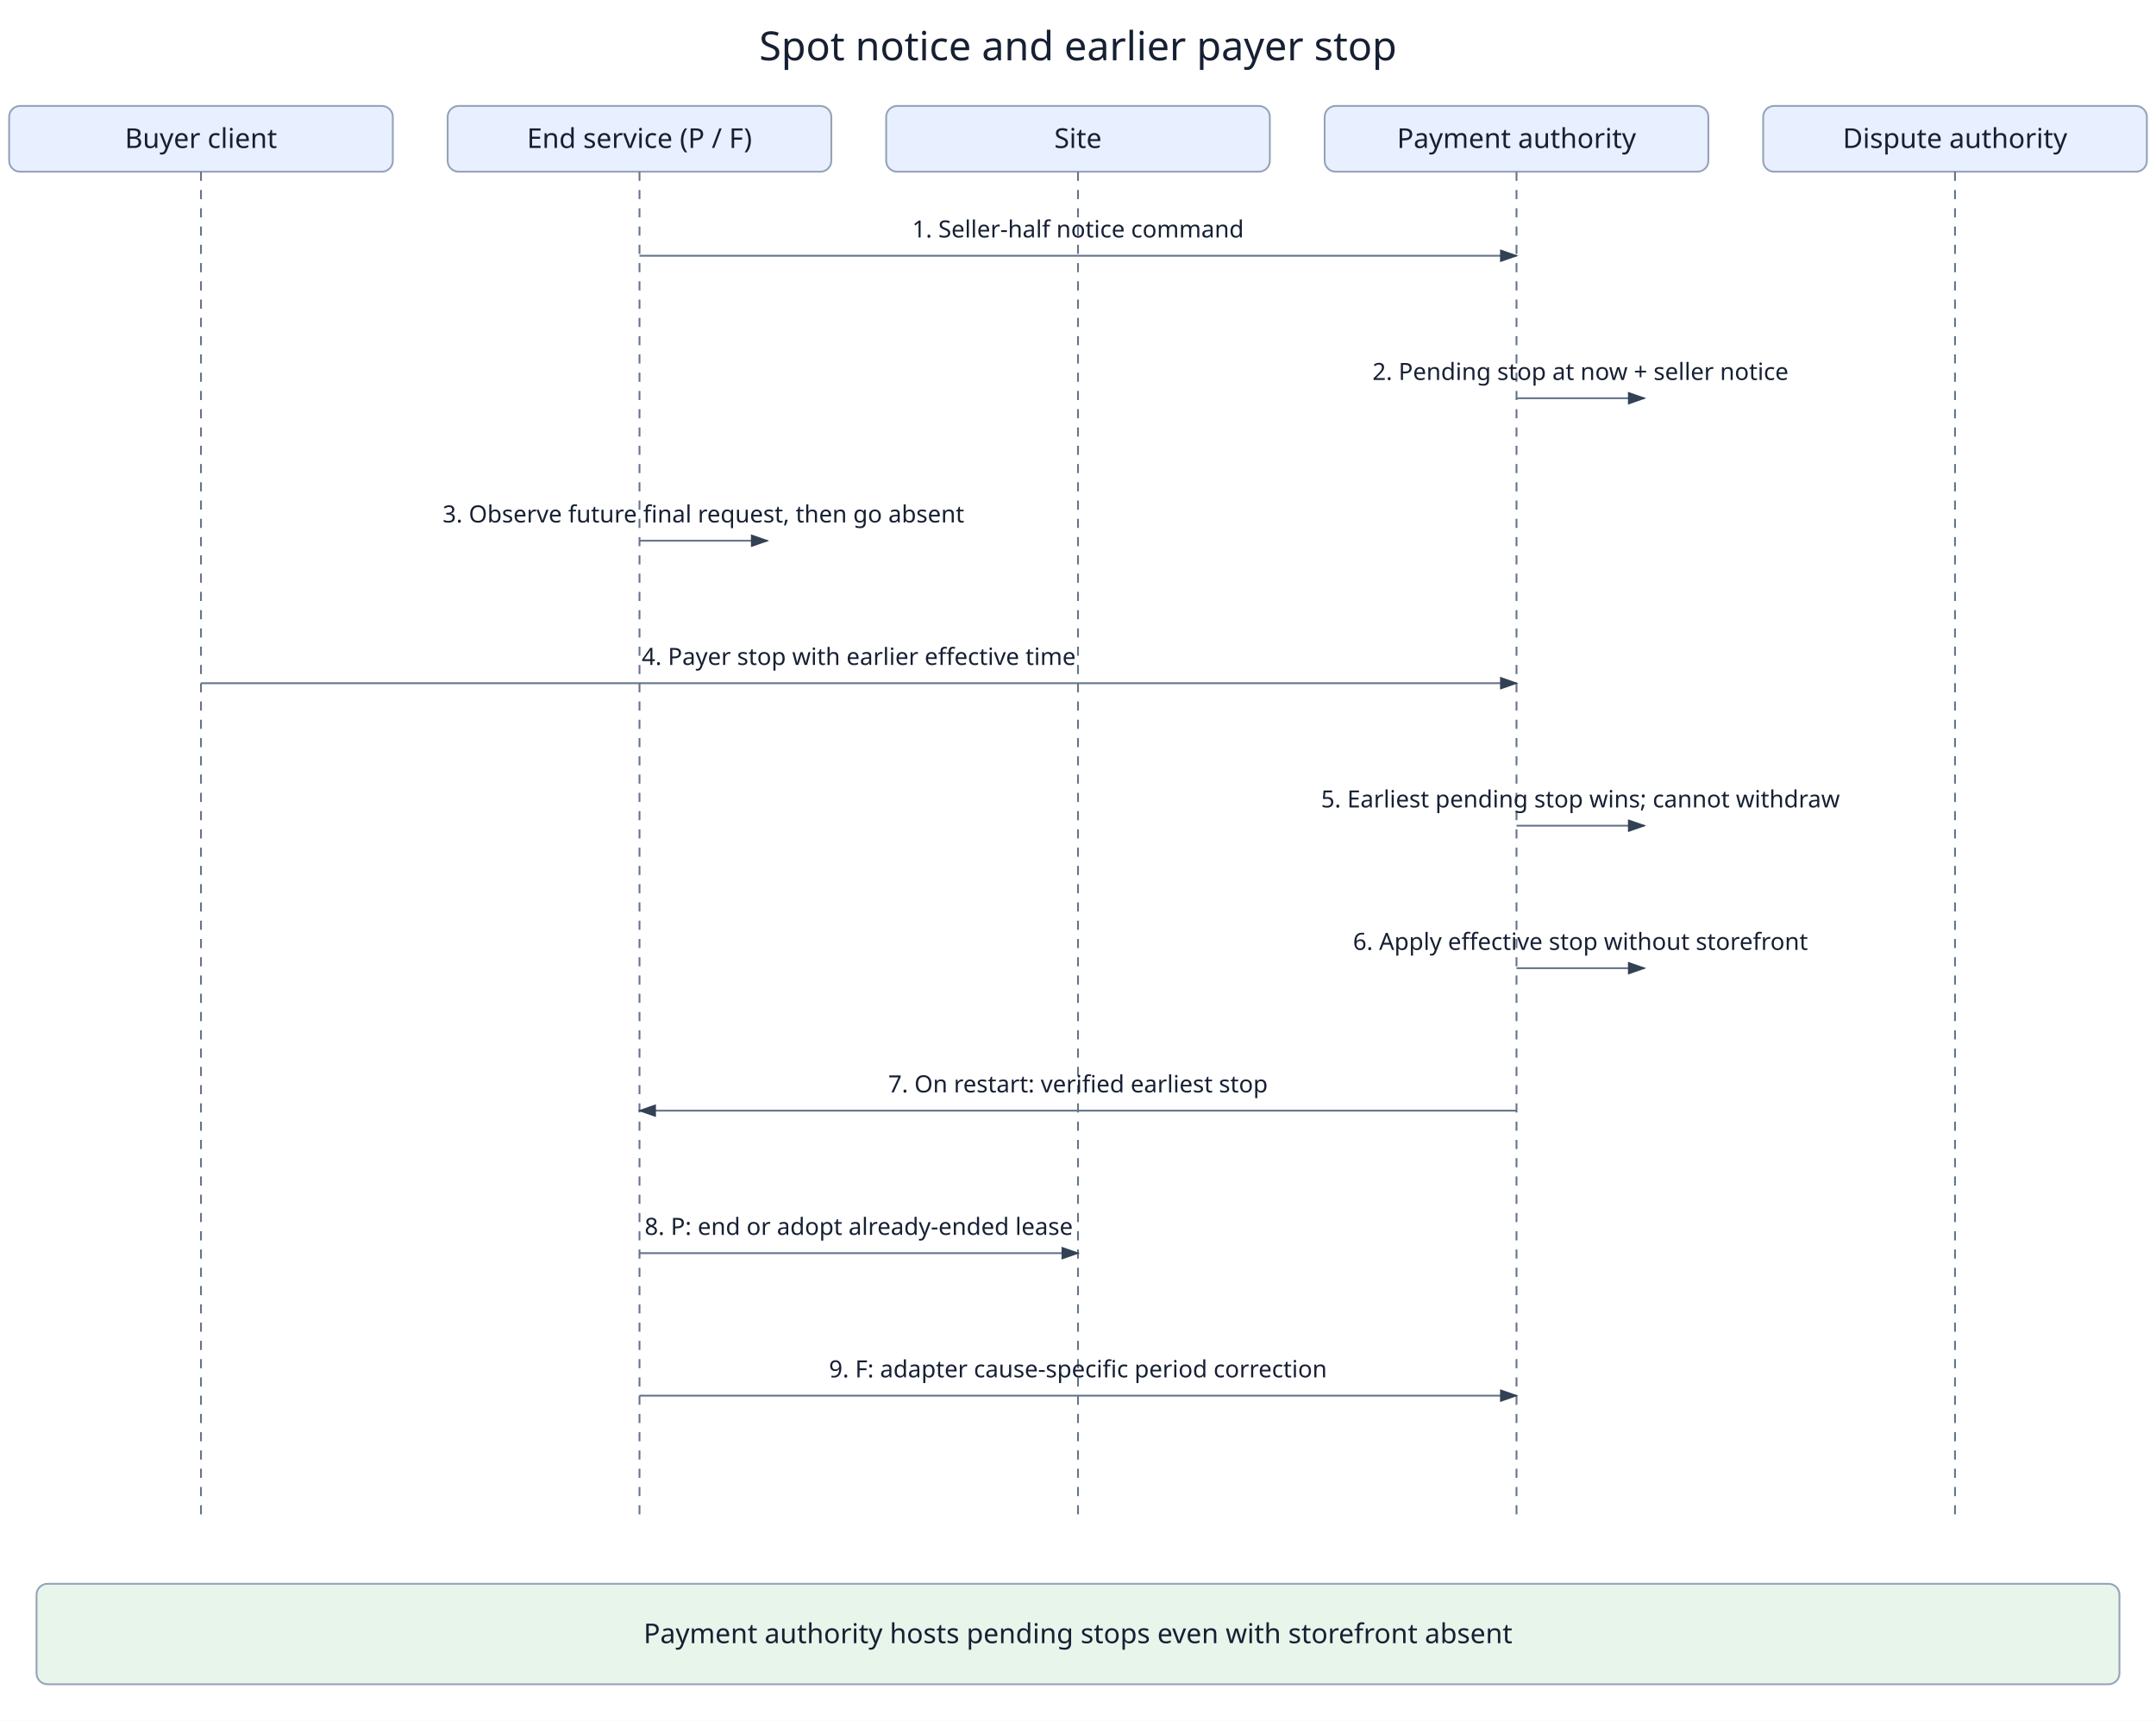
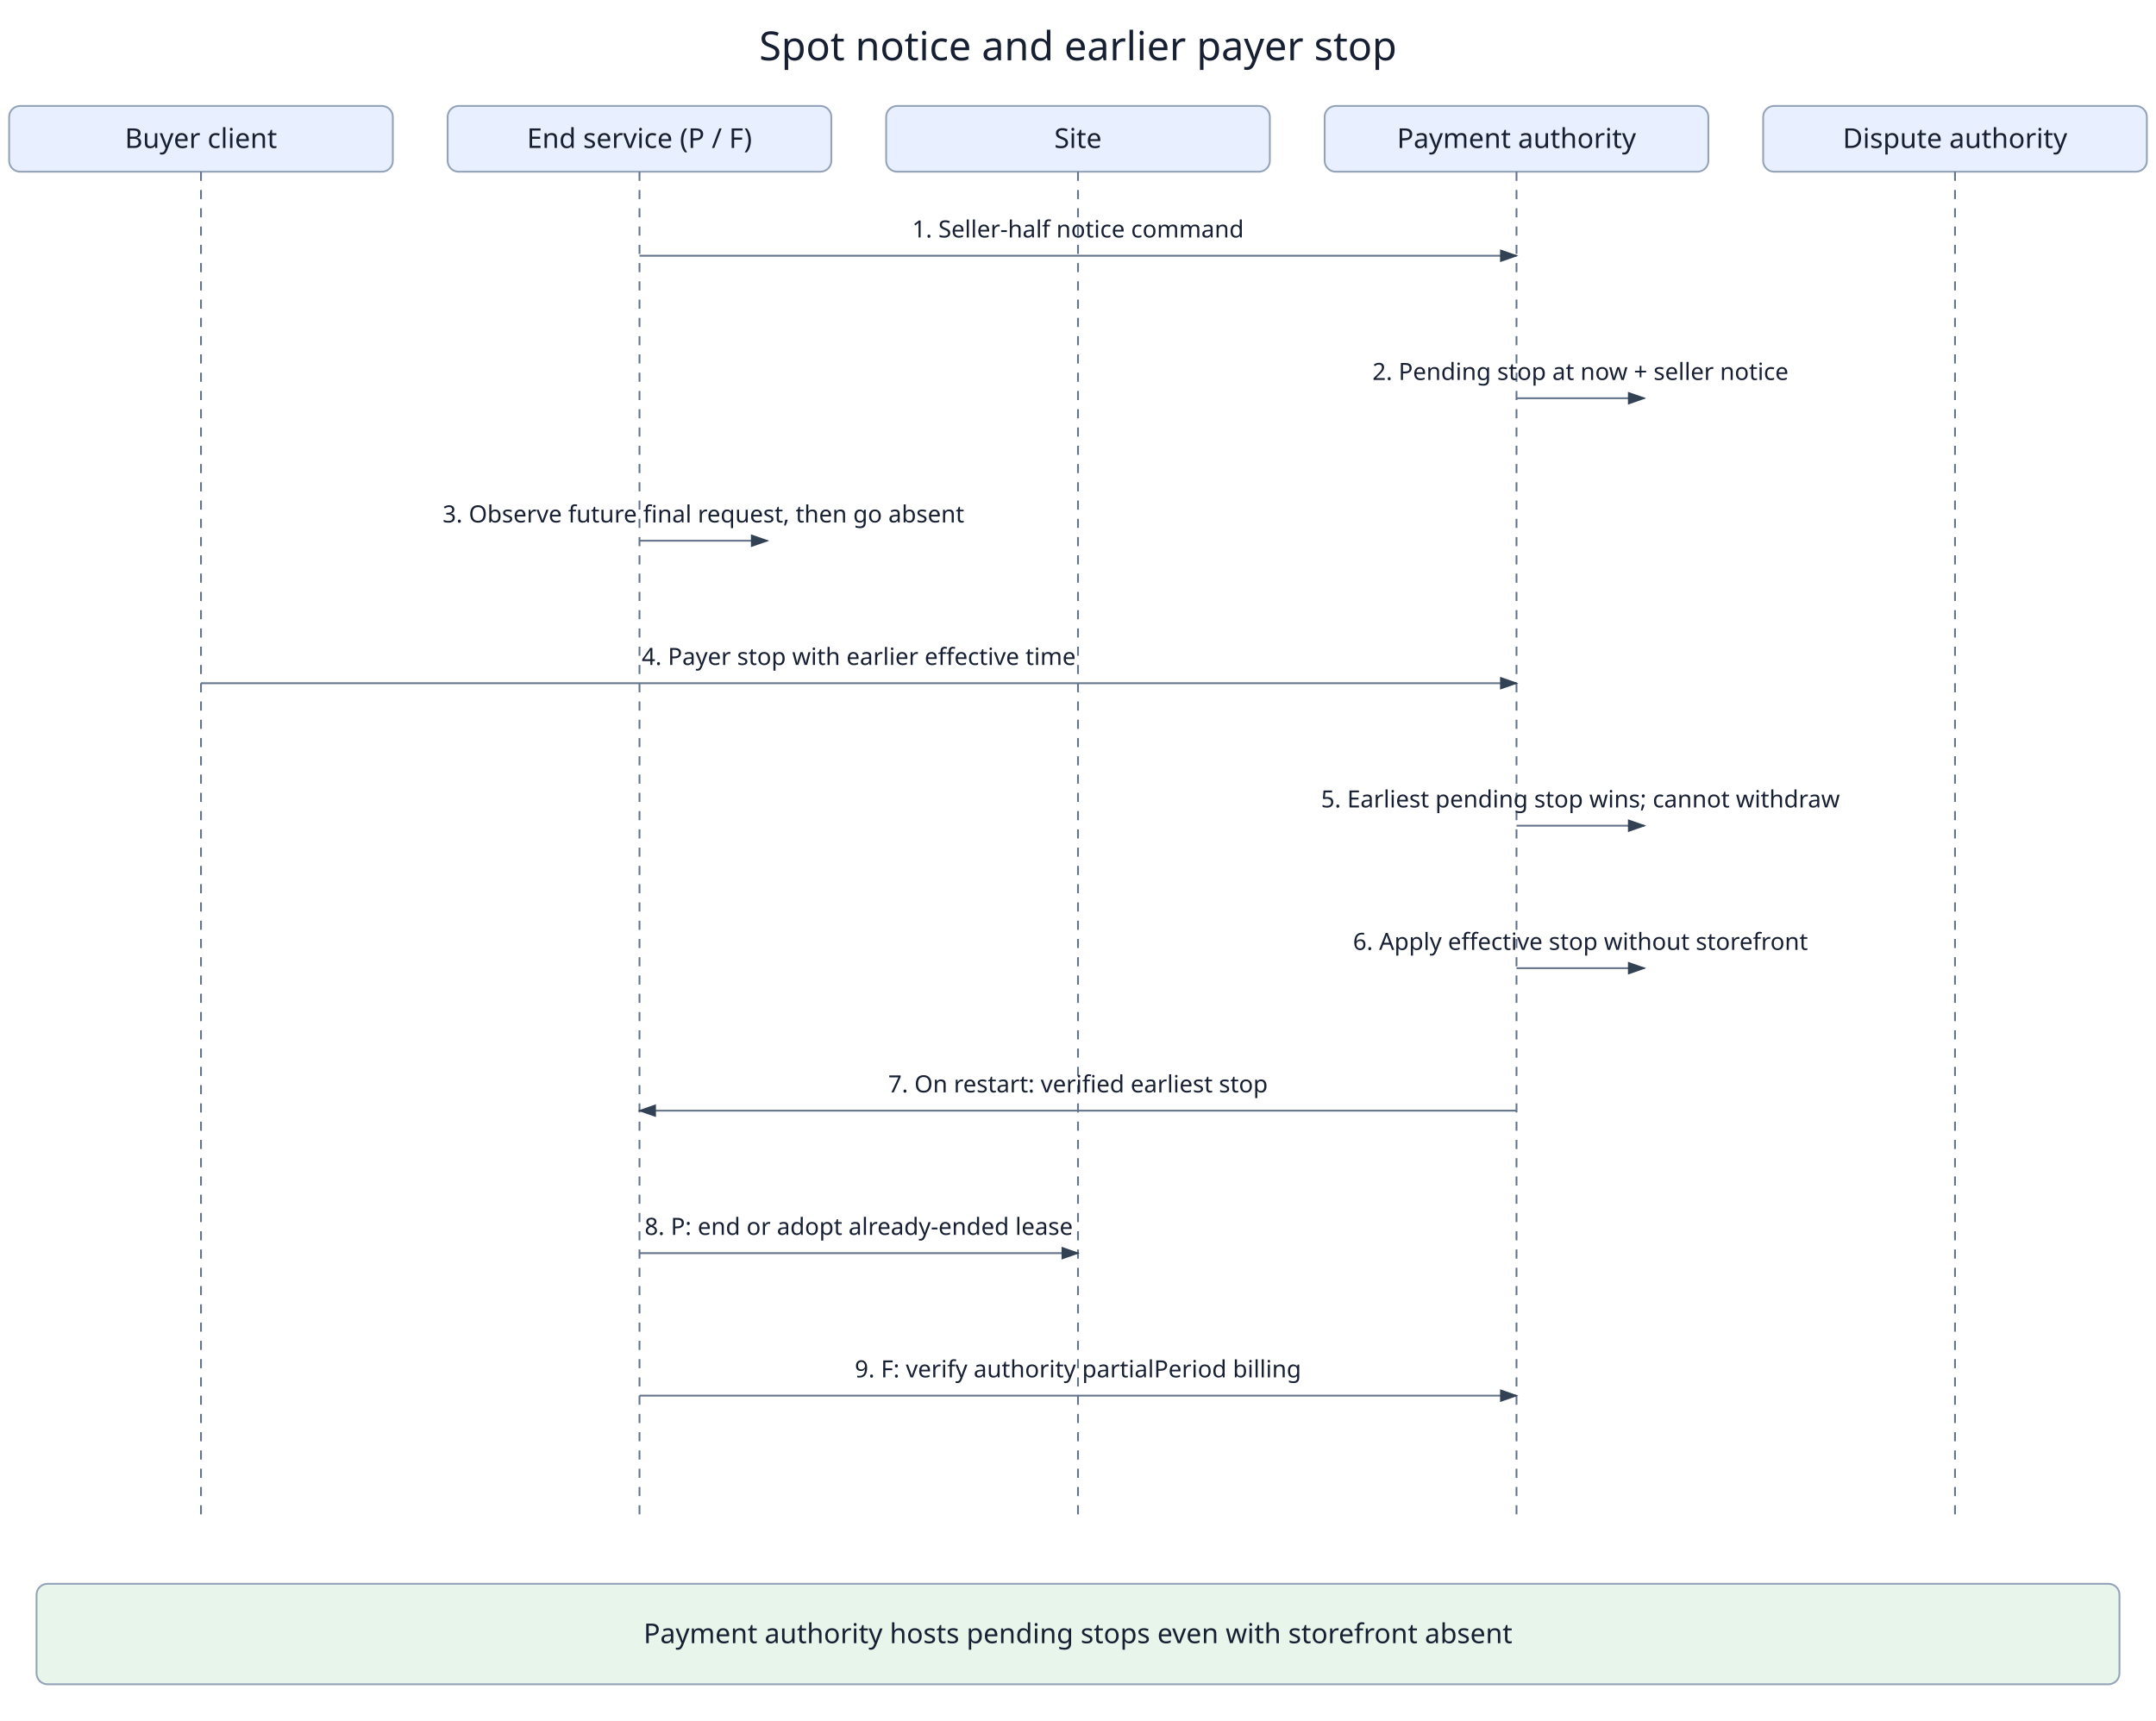
- <svg xmlns="http://www.w3.org/2000/svg" width="1180" height="942" viewBox="0 0 1180 942" content="&lt;mxfile host=&quot;app.diagrams.net&quot;&gt;&lt;diagram name=&quot;Spot notice and earlier payer stop&quot; id=&quot;07-spot-preemption-with-notice&quot;&gt;&lt;mxGraphModel pageWidth=&quot;1180&quot; pageHeight=&quot;942&quot;&gt;&lt;root&gt;&lt;mxCell id=&quot;0&quot; /&gt;&lt;mxCell id=&quot;1&quot; parent=&quot;0&quot; /&gt;&lt;mxCell id=&quot;title&quot; value=&quot;Spot notice and earlier payer stop&quot; style=&quot;text;fontSize=22;align=center;&quot; vertex=&quot;1&quot; parent=&quot;1&quot;&gt;&lt;mxGeometry x=&quot;20&quot; y=&quot;10&quot; width=&quot;1140&quot; height=&quot;36&quot; as=&quot;geometry&quot; /&gt;&lt;/mxCell&gt;&lt;mxCell id=&quot;head0&quot; value=&quot;Buyer client&quot; style=&quot;rounded=1;fillColor=#e8efff;fontSize=15;&quot; vertex=&quot;1&quot; parent=&quot;1&quot;&gt;&lt;mxGeometry x=&quot;5&quot; y=&quot;58&quot; width=&quot;210&quot; height=&quot;36&quot; as=&quot;geometry&quot; /&gt;&lt;/mxCell&gt;&lt;mxCell id=&quot;line0&quot; style=&quot;dashed=1;endArrow=none;strokeColor=#94a3b8;&quot; edge=&quot;1&quot; parent=&quot;1&quot;&gt;&lt;mxGeometry relative=&quot;1&quot; as=&quot;geometry&quot;&gt;&lt;mxPoint x=&quot;110&quot; y=&quot;94&quot; as=&quot;sourcePoint&quot; /&gt;&lt;mxPoint x=&quot;110&quot; y=&quot;832&quot; as=&quot;targetPoint&quot; /&gt;&lt;/mxGeometry&gt;&lt;/mxCell&gt;&lt;mxCell id=&quot;head1&quot; value=&quot;End service (P / F)&quot; style=&quot;rounded=1;fillColor=#e8efff;fontSize=15;&quot; vertex=&quot;1&quot; parent=&quot;1&quot;&gt;&lt;mxGeometry x=&quot;245&quot; y=&quot;58&quot; width=&quot;210&quot; height=&quot;36&quot; as=&quot;geometry&quot; /&gt;&lt;/mxCell&gt;&lt;mxCell id=&quot;line1&quot; style=&quot;dashed=1;endArrow=none;strokeColor=#94a3b8;&quot; edge=&quot;1&quot; parent=&quot;1&quot;&gt;&lt;mxGeometry relative=&quot;1&quot; as=&quot;geometry&quot;&gt;&lt;mxPoint x=&quot;350&quot; y=&quot;94&quot; as=&quot;sourcePoint&quot; /&gt;&lt;mxPoint x=&quot;350&quot; y=&quot;832&quot; as=&quot;targetPoint&quot; /&gt;&lt;/mxGeometry&gt;&lt;/mxCell&gt;&lt;mxCell id=&quot;head2&quot; value=&quot;Site&quot; style=&quot;rounded=1;fillColor=#e8efff;fontSize=15;&quot; vertex=&quot;1&quot; parent=&quot;1&quot;&gt;&lt;mxGeometry x=&quot;485&quot; y=&quot;58&quot; width=&quot;210&quot; height=&quot;36&quot; as=&quot;geometry&quot; /&gt;&lt;/mxCell&gt;&lt;mxCell id=&quot;line2&quot; style=&quot;dashed=1;endArrow=none;strokeColor=#94a3b8;&quot; edge=&quot;1&quot; parent=&quot;1&quot;&gt;&lt;mxGeometry relative=&quot;1&quot; as=&quot;geometry&quot;&gt;&lt;mxPoint x=&quot;590&quot; y=&quot;94&quot; as=&quot;sourcePoint&quot; /&gt;&lt;mxPoint x=&quot;590&quot; y=&quot;832&quot; as=&quot;targetPoint&quot; /&gt;&lt;/mxGeometry&gt;&lt;/mxCell&gt;&lt;mxCell id=&quot;head3&quot; value=&quot;Payment authority&quot; style=&quot;rounded=1;fillColor=#e8efff;fontSize=15;&quot; vertex=&quot;1&quot; parent=&quot;1&quot;&gt;&lt;mxGeometry x=&quot;725&quot; y=&quot;58&quot; width=&quot;210&quot; height=&quot;36&quot; as=&quot;geometry&quot; /&gt;&lt;/mxCell&gt;&lt;mxCell id=&quot;line3&quot; style=&quot;dashed=1;endArrow=none;strokeColor=#94a3b8;&quot; edge=&quot;1&quot; parent=&quot;1&quot;&gt;&lt;mxGeometry relative=&quot;1&quot; as=&quot;geometry&quot;&gt;&lt;mxPoint x=&quot;830&quot; y=&quot;94&quot; as=&quot;sourcePoint&quot; /&gt;&lt;mxPoint x=&quot;830&quot; y=&quot;832&quot; as=&quot;targetPoint&quot; /&gt;&lt;/mxGeometry&gt;&lt;/mxCell&gt;&lt;mxCell id=&quot;head4&quot; value=&quot;Dispute authority&quot; style=&quot;rounded=1;fillColor=#e8efff;fontSize=15;&quot; vertex=&quot;1&quot; parent=&quot;1&quot;&gt;&lt;mxGeometry x=&quot;965&quot; y=&quot;58&quot; width=&quot;210&quot; height=&quot;36&quot; as=&quot;geometry&quot; /&gt;&lt;/mxCell&gt;&lt;mxCell id=&quot;line4&quot; style=&quot;dashed=1;endArrow=none;strokeColor=#94a3b8;&quot; edge=&quot;1&quot; parent=&quot;1&quot;&gt;&lt;mxGeometry relative=&quot;1&quot; as=&quot;geometry&quot;&gt;&lt;mxPoint x=&quot;1070&quot; y=&quot;94&quot; as=&quot;sourcePoint&quot; /&gt;&lt;mxPoint x=&quot;1070&quot; y=&quot;832&quot; as=&quot;targetPoint&quot; /&gt;&lt;/mxGeometry&gt;&lt;/mxCell&gt;&lt;mxCell id=&quot;edge0&quot; value=&quot;1. Seller-half notice command&quot; style=&quot;endArrow=block;fontSize=13;labelBackgroundColor=#ffffff;&quot; edge=&quot;1&quot; parent=&quot;1&quot;&gt;&lt;mxGeometry relative=&quot;1&quot; as=&quot;geometry&quot;&gt;&lt;mxPoint x=&quot;350&quot; y=&quot;140&quot; as=&quot;sourcePoint&quot; /&gt;&lt;mxPoint x=&quot;830&quot; y=&quot;140&quot; as=&quot;targetPoint&quot; /&gt;&lt;/mxGeometry&gt;&lt;/mxCell&gt;&lt;mxCell id=&quot;edge1&quot; value=&quot;2. Pending stop at now + seller notice&quot; style=&quot;endArrow=block;fontSize=13;labelBackgroundColor=#ffffff;&quot; edge=&quot;1&quot; parent=&quot;1&quot;&gt;&lt;mxGeometry relative=&quot;1&quot; as=&quot;geometry&quot;&gt;&lt;mxPoint x=&quot;830&quot; y=&quot;218&quot; as=&quot;sourcePoint&quot; /&gt;&lt;mxPoint x=&quot;900&quot; y=&quot;218&quot; as=&quot;targetPoint&quot; /&gt;&lt;/mxGeometry&gt;&lt;/mxCell&gt;&lt;mxCell id=&quot;edge2&quot; value=&quot;3. Observe future final request, then go absent&quot; style=&quot;endArrow=block;fontSize=13;labelBackgroundColor=#ffffff;&quot; edge=&quot;1&quot; parent=&quot;1&quot;&gt;&lt;mxGeometry relative=&quot;1&quot; as=&quot;geometry&quot;&gt;&lt;mxPoint x=&quot;350&quot; y=&quot;296&quot; as=&quot;sourcePoint&quot; /&gt;&lt;mxPoint x=&quot;420&quot; y=&quot;296&quot; as=&quot;targetPoint&quot; /&gt;&lt;/mxGeometry&gt;&lt;/mxCell&gt;&lt;mxCell id=&quot;edge3&quot; value=&quot;4. Payer stop with earlier effective time&quot; style=&quot;endArrow=block;fontSize=13;labelBackgroundColor=#ffffff;&quot; edge=&quot;1&quot; parent=&quot;1&quot;&gt;&lt;mxGeometry relative=&quot;1&quot; as=&quot;geometry&quot;&gt;&lt;mxPoint x=&quot;110&quot; y=&quot;374&quot; as=&quot;sourcePoint&quot; /&gt;&lt;mxPoint x=&quot;830&quot; y=&quot;374&quot; as=&quot;targetPoint&quot; /&gt;&lt;/mxGeometry&gt;&lt;/mxCell&gt;&lt;mxCell id=&quot;edge4&quot; value=&quot;5. Earliest pending stop wins; cannot withdraw&quot; style=&quot;endArrow=block;fontSize=13;labelBackgroundColor=#ffffff;&quot; edge=&quot;1&quot; parent=&quot;1&quot;&gt;&lt;mxGeometry relative=&quot;1&quot; as=&quot;geometry&quot;&gt;&lt;mxPoint x=&quot;830&quot; y=&quot;452&quot; as=&quot;sourcePoint&quot; /&gt;&lt;mxPoint x=&quot;900&quot; y=&quot;452&quot; as=&quot;targetPoint&quot; /&gt;&lt;/mxGeometry&gt;&lt;/mxCell&gt;&lt;mxCell id=&quot;edge5&quot; value=&quot;6. Apply effective stop without storefront&quot; style=&quot;endArrow=block;fontSize=13;labelBackgroundColor=#ffffff;&quot; edge=&quot;1&quot; parent=&quot;1&quot;&gt;&lt;mxGeometry relative=&quot;1&quot; as=&quot;geometry&quot;&gt;&lt;mxPoint x=&quot;830&quot; y=&quot;530&quot; as=&quot;sourcePoint&quot; /&gt;&lt;mxPoint x=&quot;900&quot; y=&quot;530&quot; as=&quot;targetPoint&quot; /&gt;&lt;/mxGeometry&gt;&lt;/mxCell&gt;&lt;mxCell id=&quot;edge6&quot; value=&quot;7. On restart: verified earliest stop&quot; style=&quot;endArrow=block;fontSize=13;labelBackgroundColor=#ffffff;&quot; edge=&quot;1&quot; parent=&quot;1&quot;&gt;&lt;mxGeometry relative=&quot;1&quot; as=&quot;geometry&quot;&gt;&lt;mxPoint x=&quot;830&quot; y=&quot;608&quot; as=&quot;sourcePoint&quot; /&gt;&lt;mxPoint x=&quot;350&quot; y=&quot;608&quot; as=&quot;targetPoint&quot; /&gt;&lt;/mxGeometry&gt;&lt;/mxCell&gt;&lt;mxCell id=&quot;edge7&quot; value=&quot;8. P: end or adopt already-ended lease&quot; style=&quot;endArrow=block;fontSize=13;labelBackgroundColor=#ffffff;&quot; edge=&quot;1&quot; parent=&quot;1&quot;&gt;&lt;mxGeometry relative=&quot;1&quot; as=&quot;geometry&quot;&gt;&lt;mxPoint x=&quot;350&quot; y=&quot;686&quot; as=&quot;sourcePoint&quot; /&gt;&lt;mxPoint x=&quot;590&quot; y=&quot;686&quot; as=&quot;targetPoint&quot; /&gt;&lt;/mxGeometry&gt;&lt;/mxCell&gt;&lt;mxCell id=&quot;edge8&quot; value=&quot;9. F: adapter cause-specific period correction&quot; style=&quot;endArrow=block;fontSize=13;labelBackgroundColor=#ffffff;&quot; edge=&quot;1&quot; parent=&quot;1&quot;&gt;&lt;mxGeometry relative=&quot;1&quot; as=&quot;geometry&quot;&gt;&lt;mxPoint x=&quot;350&quot; y=&quot;764&quot; as=&quot;sourcePoint&quot; /&gt;&lt;mxPoint x=&quot;830&quot; y=&quot;764&quot; as=&quot;targetPoint&quot; /&gt;&lt;/mxGeometry&gt;&lt;/mxCell&gt;&lt;mxCell id=&quot;outcome&quot; value=&quot;Payment authority hosts pending stops even with storefront absent&quot; style=&quot;rounded=1;fillColor=#e8f5eb;fontSize=15;&quot; vertex=&quot;1&quot; parent=&quot;1&quot;&gt;&lt;mxGeometry x=&quot;20&quot; y=&quot;867&quot; width=&quot;1140&quot; height=&quot;55&quot; as=&quot;geometry&quot; /&gt;&lt;/mxCell&gt;&lt;/root&gt;&lt;/mxGraphModel&gt;&lt;/diagram&gt;&lt;/mxfile&gt;">
+ <svg xmlns="http://www.w3.org/2000/svg" width="1180" height="942" viewBox="0 0 1180 942" content="&lt;mxfile host=&quot;app.diagrams.net&quot;&gt;&lt;diagram name=&quot;Spot notice and earlier payer stop&quot; id=&quot;07-spot-preemption-with-notice&quot;&gt;&lt;mxGraphModel pageWidth=&quot;1180&quot; pageHeight=&quot;942&quot;&gt;&lt;root&gt;&lt;mxCell id=&quot;0&quot; /&gt;&lt;mxCell id=&quot;1&quot; parent=&quot;0&quot; /&gt;&lt;mxCell id=&quot;title&quot; value=&quot;Spot notice and earlier payer stop&quot; style=&quot;text;fontSize=22;align=center;&quot; vertex=&quot;1&quot; parent=&quot;1&quot;&gt;&lt;mxGeometry x=&quot;20&quot; y=&quot;10&quot; width=&quot;1140&quot; height=&quot;36&quot; as=&quot;geometry&quot; /&gt;&lt;/mxCell&gt;&lt;mxCell id=&quot;head0&quot; value=&quot;Buyer client&quot; style=&quot;rounded=1;fillColor=#e8efff;fontSize=15;&quot; vertex=&quot;1&quot; parent=&quot;1&quot;&gt;&lt;mxGeometry x=&quot;5&quot; y=&quot;58&quot; width=&quot;210&quot; height=&quot;36&quot; as=&quot;geometry&quot; /&gt;&lt;/mxCell&gt;&lt;mxCell id=&quot;line0&quot; style=&quot;dashed=1;endArrow=none;strokeColor=#94a3b8;&quot; edge=&quot;1&quot; parent=&quot;1&quot;&gt;&lt;mxGeometry relative=&quot;1&quot; as=&quot;geometry&quot;&gt;&lt;mxPoint x=&quot;110&quot; y=&quot;94&quot; as=&quot;sourcePoint&quot; /&gt;&lt;mxPoint x=&quot;110&quot; y=&quot;832&quot; as=&quot;targetPoint&quot; /&gt;&lt;/mxGeometry&gt;&lt;/mxCell&gt;&lt;mxCell id=&quot;head1&quot; value=&quot;End service (P / F)&quot; style=&quot;rounded=1;fillColor=#e8efff;fontSize=15;&quot; vertex=&quot;1&quot; parent=&quot;1&quot;&gt;&lt;mxGeometry x=&quot;245&quot; y=&quot;58&quot; width=&quot;210&quot; height=&quot;36&quot; as=&quot;geometry&quot; /&gt;&lt;/mxCell&gt;&lt;mxCell id=&quot;line1&quot; style=&quot;dashed=1;endArrow=none;strokeColor=#94a3b8;&quot; edge=&quot;1&quot; parent=&quot;1&quot;&gt;&lt;mxGeometry relative=&quot;1&quot; as=&quot;geometry&quot;&gt;&lt;mxPoint x=&quot;350&quot; y=&quot;94&quot; as=&quot;sourcePoint&quot; /&gt;&lt;mxPoint x=&quot;350&quot; y=&quot;832&quot; as=&quot;targetPoint&quot; /&gt;&lt;/mxGeometry&gt;&lt;/mxCell&gt;&lt;mxCell id=&quot;head2&quot; value=&quot;Site&quot; style=&quot;rounded=1;fillColor=#e8efff;fontSize=15;&quot; vertex=&quot;1&quot; parent=&quot;1&quot;&gt;&lt;mxGeometry x=&quot;485&quot; y=&quot;58&quot; width=&quot;210&quot; height=&quot;36&quot; as=&quot;geometry&quot; /&gt;&lt;/mxCell&gt;&lt;mxCell id=&quot;line2&quot; style=&quot;dashed=1;endArrow=none;strokeColor=#94a3b8;&quot; edge=&quot;1&quot; parent=&quot;1&quot;&gt;&lt;mxGeometry relative=&quot;1&quot; as=&quot;geometry&quot;&gt;&lt;mxPoint x=&quot;590&quot; y=&quot;94&quot; as=&quot;sourcePoint&quot; /&gt;&lt;mxPoint x=&quot;590&quot; y=&quot;832&quot; as=&quot;targetPoint&quot; /&gt;&lt;/mxGeometry&gt;&lt;/mxCell&gt;&lt;mxCell id=&quot;head3&quot; value=&quot;Payment authority&quot; style=&quot;rounded=1;fillColor=#e8efff;fontSize=15;&quot; vertex=&quot;1&quot; parent=&quot;1&quot;&gt;&lt;mxGeometry x=&quot;725&quot; y=&quot;58&quot; width=&quot;210&quot; height=&quot;36&quot; as=&quot;geometry&quot; /&gt;&lt;/mxCell&gt;&lt;mxCell id=&quot;line3&quot; style=&quot;dashed=1;endArrow=none;strokeColor=#94a3b8;&quot; edge=&quot;1&quot; parent=&quot;1&quot;&gt;&lt;mxGeometry relative=&quot;1&quot; as=&quot;geometry&quot;&gt;&lt;mxPoint x=&quot;830&quot; y=&quot;94&quot; as=&quot;sourcePoint&quot; /&gt;&lt;mxPoint x=&quot;830&quot; y=&quot;832&quot; as=&quot;targetPoint&quot; /&gt;&lt;/mxGeometry&gt;&lt;/mxCell&gt;&lt;mxCell id=&quot;head4&quot; value=&quot;Dispute authority&quot; style=&quot;rounded=1;fillColor=#e8efff;fontSize=15;&quot; vertex=&quot;1&quot; parent=&quot;1&quot;&gt;&lt;mxGeometry x=&quot;965&quot; y=&quot;58&quot; width=&quot;210&quot; height=&quot;36&quot; as=&quot;geometry&quot; /&gt;&lt;/mxCell&gt;&lt;mxCell id=&quot;line4&quot; style=&quot;dashed=1;endArrow=none;strokeColor=#94a3b8;&quot; edge=&quot;1&quot; parent=&quot;1&quot;&gt;&lt;mxGeometry relative=&quot;1&quot; as=&quot;geometry&quot;&gt;&lt;mxPoint x=&quot;1070&quot; y=&quot;94&quot; as=&quot;sourcePoint&quot; /&gt;&lt;mxPoint x=&quot;1070&quot; y=&quot;832&quot; as=&quot;targetPoint&quot; /&gt;&lt;/mxGeometry&gt;&lt;/mxCell&gt;&lt;mxCell id=&quot;edge0&quot; value=&quot;1. Seller-half notice command&quot; style=&quot;endArrow=block;fontSize=13;labelBackgroundColor=#ffffff;&quot; edge=&quot;1&quot; parent=&quot;1&quot;&gt;&lt;mxGeometry relative=&quot;1&quot; as=&quot;geometry&quot;&gt;&lt;mxPoint x=&quot;350&quot; y=&quot;140&quot; as=&quot;sourcePoint&quot; /&gt;&lt;mxPoint x=&quot;830&quot; y=&quot;140&quot; as=&quot;targetPoint&quot; /&gt;&lt;/mxGeometry&gt;&lt;/mxCell&gt;&lt;mxCell id=&quot;edge1&quot; value=&quot;2. Pending stop at now + seller notice&quot; style=&quot;endArrow=block;fontSize=13;labelBackgroundColor=#ffffff;&quot; edge=&quot;1&quot; parent=&quot;1&quot;&gt;&lt;mxGeometry relative=&quot;1&quot; as=&quot;geometry&quot;&gt;&lt;mxPoint x=&quot;830&quot; y=&quot;218&quot; as=&quot;sourcePoint&quot; /&gt;&lt;mxPoint x=&quot;900&quot; y=&quot;218&quot; as=&quot;targetPoint&quot; /&gt;&lt;/mxGeometry&gt;&lt;/mxCell&gt;&lt;mxCell id=&quot;edge2&quot; value=&quot;3. Observe future final request, then go absent&quot; style=&quot;endArrow=block;fontSize=13;labelBackgroundColor=#ffffff;&quot; edge=&quot;1&quot; parent=&quot;1&quot;&gt;&lt;mxGeometry relative=&quot;1&quot; as=&quot;geometry&quot;&gt;&lt;mxPoint x=&quot;350&quot; y=&quot;296&quot; as=&quot;sourcePoint&quot; /&gt;&lt;mxPoint x=&quot;420&quot; y=&quot;296&quot; as=&quot;targetPoint&quot; /&gt;&lt;/mxGeometry&gt;&lt;/mxCell&gt;&lt;mxCell id=&quot;edge3&quot; value=&quot;4. Payer stop with earlier effective time&quot; style=&quot;endArrow=block;fontSize=13;labelBackgroundColor=#ffffff;&quot; edge=&quot;1&quot; parent=&quot;1&quot;&gt;&lt;mxGeometry relative=&quot;1&quot; as=&quot;geometry&quot;&gt;&lt;mxPoint x=&quot;110&quot; y=&quot;374&quot; as=&quot;sourcePoint&quot; /&gt;&lt;mxPoint x=&quot;830&quot; y=&quot;374&quot; as=&quot;targetPoint&quot; /&gt;&lt;/mxGeometry&gt;&lt;/mxCell&gt;&lt;mxCell id=&quot;edge4&quot; value=&quot;5. Earliest pending stop wins; cannot withdraw&quot; style=&quot;endArrow=block;fontSize=13;labelBackgroundColor=#ffffff;&quot; edge=&quot;1&quot; parent=&quot;1&quot;&gt;&lt;mxGeometry relative=&quot;1&quot; as=&quot;geometry&quot;&gt;&lt;mxPoint x=&quot;830&quot; y=&quot;452&quot; as=&quot;sourcePoint&quot; /&gt;&lt;mxPoint x=&quot;900&quot; y=&quot;452&quot; as=&quot;targetPoint&quot; /&gt;&lt;/mxGeometry&gt;&lt;/mxCell&gt;&lt;mxCell id=&quot;edge5&quot; value=&quot;6. Apply effective stop without storefront&quot; style=&quot;endArrow=block;fontSize=13;labelBackgroundColor=#ffffff;&quot; edge=&quot;1&quot; parent=&quot;1&quot;&gt;&lt;mxGeometry relative=&quot;1&quot; as=&quot;geometry&quot;&gt;&lt;mxPoint x=&quot;830&quot; y=&quot;530&quot; as=&quot;sourcePoint&quot; /&gt;&lt;mxPoint x=&quot;900&quot; y=&quot;530&quot; as=&quot;targetPoint&quot; /&gt;&lt;/mxGeometry&gt;&lt;/mxCell&gt;&lt;mxCell id=&quot;edge6&quot; value=&quot;7. On restart: verified earliest stop&quot; style=&quot;endArrow=block;fontSize=13;labelBackgroundColor=#ffffff;&quot; edge=&quot;1&quot; parent=&quot;1&quot;&gt;&lt;mxGeometry relative=&quot;1&quot; as=&quot;geometry&quot;&gt;&lt;mxPoint x=&quot;830&quot; y=&quot;608&quot; as=&quot;sourcePoint&quot; /&gt;&lt;mxPoint x=&quot;350&quot; y=&quot;608&quot; as=&quot;targetPoint&quot; /&gt;&lt;/mxGeometry&gt;&lt;/mxCell&gt;&lt;mxCell id=&quot;edge7&quot; value=&quot;8. P: end or adopt already-ended lease&quot; style=&quot;endArrow=block;fontSize=13;labelBackgroundColor=#ffffff;&quot; edge=&quot;1&quot; parent=&quot;1&quot;&gt;&lt;mxGeometry relative=&quot;1&quot; as=&quot;geometry&quot;&gt;&lt;mxPoint x=&quot;350&quot; y=&quot;686&quot; as=&quot;sourcePoint&quot; /&gt;&lt;mxPoint x=&quot;590&quot; y=&quot;686&quot; as=&quot;targetPoint&quot; /&gt;&lt;/mxGeometry&gt;&lt;/mxCell&gt;&lt;mxCell id=&quot;edge8&quot; value=&quot;9. F: verify authority partialPeriod billing&quot; style=&quot;endArrow=block;fontSize=13;labelBackgroundColor=#ffffff;&quot; edge=&quot;1&quot; parent=&quot;1&quot;&gt;&lt;mxGeometry relative=&quot;1&quot; as=&quot;geometry&quot;&gt;&lt;mxPoint x=&quot;350&quot; y=&quot;764&quot; as=&quot;sourcePoint&quot; /&gt;&lt;mxPoint x=&quot;830&quot; y=&quot;764&quot; as=&quot;targetPoint&quot; /&gt;&lt;/mxGeometry&gt;&lt;/mxCell&gt;&lt;mxCell id=&quot;outcome&quot; value=&quot;Payment authority hosts pending stops even with storefront absent&quot; style=&quot;rounded=1;fillColor=#e8f5eb;fontSize=15;&quot; vertex=&quot;1&quot; parent=&quot;1&quot;&gt;&lt;mxGeometry x=&quot;20&quot; y=&quot;867&quot; width=&quot;1140&quot; height=&quot;55&quot; as=&quot;geometry&quot; /&gt;&lt;/mxCell&gt;&lt;/root&gt;&lt;/mxGraphModel&gt;&lt;/diagram&gt;&lt;/mxfile&gt;">
  <defs>
    <marker id="arrow" markerWidth="10" markerHeight="7" refX="9" refY="3.5" orient="auto">
      <polygon points="0 0, 10 3.5, 0 7" fill="#334155" />
    </marker>
  </defs>
  <rect width="100%" height="100%" fill="white" />
  <text x="590.0" y="33.0" text-anchor="middle" font-family="sans-serif" font-size="22" fill="#172033">Spot notice and earlier payer stop</text>
  <rect x="5.0" y="58.0" width="210.0" height="36.0" rx="6" fill="#e8efff" stroke="#94a3b8" />
  <text x="110.0" y="81.0" text-anchor="middle" font-family="sans-serif" font-size="15" fill="#172033">Buyer client</text>
  <line x1="110" y1="94" x2="110" y2="832" stroke="#64748b" stroke-dasharray="5 5" />
  <rect x="245.0" y="58.0" width="210.0" height="36.0" rx="6" fill="#e8efff" stroke="#94a3b8" />
  <text x="350.0" y="81.0" text-anchor="middle" font-family="sans-serif" font-size="15" fill="#172033">End service (P / F)</text>
  <line x1="350" y1="94" x2="350" y2="832" stroke="#64748b" stroke-dasharray="5 5" />
  <rect x="485.0" y="58.0" width="210.0" height="36.0" rx="6" fill="#e8efff" stroke="#94a3b8" />
  <text x="590.0" y="81.0" text-anchor="middle" font-family="sans-serif" font-size="15" fill="#172033">Site</text>
  <line x1="590" y1="94" x2="590" y2="832" stroke="#64748b" stroke-dasharray="5 5" />
  <rect x="725.0" y="58.0" width="210.0" height="36.0" rx="6" fill="#e8efff" stroke="#94a3b8" />
  <text x="830.0" y="81.0" text-anchor="middle" font-family="sans-serif" font-size="15" fill="#172033">Payment authority</text>
  <line x1="830" y1="94" x2="830" y2="832" stroke="#64748b" stroke-dasharray="5 5" />
  <rect x="965.0" y="58.0" width="210.0" height="36.0" rx="6" fill="#e8efff" stroke="#94a3b8" />
  <text x="1070.0" y="81.0" text-anchor="middle" font-family="sans-serif" font-size="15" fill="#172033">Dispute authority</text>
  <line x1="1070" y1="94" x2="1070" y2="832" stroke="#64748b" stroke-dasharray="5 5" />
  <line x1="350" y1="140" x2="830" y2="140" stroke="#64748b" marker-end="url(#arrow)" />
  <text x="590.0" y="130.0" text-anchor="middle" font-family="sans-serif" font-size="13" fill="#172033">1. Seller-half notice command</text>
  <line x1="830" y1="218" x2="900" y2="218" stroke="#64748b" marker-end="url(#arrow)" />
  <text x="865.0" y="208.0" text-anchor="middle" font-family="sans-serif" font-size="13" fill="#172033">2. Pending stop at now + seller notice</text>
  <line x1="350" y1="296" x2="420" y2="296" stroke="#64748b" marker-end="url(#arrow)" />
  <text x="385.0" y="286.0" text-anchor="middle" font-family="sans-serif" font-size="13" fill="#172033">3. Observe future final request, then go absent</text>
  <line x1="110" y1="374" x2="830" y2="374" stroke="#64748b" marker-end="url(#arrow)" />
  <text x="470.0" y="364.0" text-anchor="middle" font-family="sans-serif" font-size="13" fill="#172033">4. Payer stop with earlier effective time</text>
  <line x1="830" y1="452" x2="900" y2="452" stroke="#64748b" marker-end="url(#arrow)" />
  <text x="865.0" y="442.0" text-anchor="middle" font-family="sans-serif" font-size="13" fill="#172033">5. Earliest pending stop wins; cannot withdraw</text>
  <line x1="830" y1="530" x2="900" y2="530" stroke="#64748b" marker-end="url(#arrow)" />
  <text x="865.0" y="520.0" text-anchor="middle" font-family="sans-serif" font-size="13" fill="#172033">6. Apply effective stop without storefront</text>
  <line x1="830" y1="608" x2="350" y2="608" stroke="#64748b" marker-end="url(#arrow)" />
  <text x="590.0" y="598.0" text-anchor="middle" font-family="sans-serif" font-size="13" fill="#172033">7. On restart: verified earliest stop</text>
  <line x1="350" y1="686" x2="590" y2="686" stroke="#64748b" marker-end="url(#arrow)" />
  <text x="470.0" y="676.0" text-anchor="middle" font-family="sans-serif" font-size="13" fill="#172033">8. P: end or adopt already-ended lease</text>
  <line x1="350" y1="764" x2="830" y2="764" stroke="#64748b" marker-end="url(#arrow)" />
-   <text x="590.0" y="754.0" text-anchor="middle" font-family="sans-serif" font-size="13" fill="#172033">9. F: adapter cause-specific period correction</text>
+   <text x="590.0" y="754.0" text-anchor="middle" font-family="sans-serif" font-size="13" fill="#172033">9. F: verify authority partialPeriod billing</text>
  <rect x="20.0" y="867.0" width="1140.0" height="55.0" rx="6" fill="#e8f5eb" stroke="#94a3b8" />
  <text x="590.0" y="899.5" text-anchor="middle" font-family="sans-serif" font-size="15" fill="#172033">Payment authority hosts pending stops even with storefront absent</text>
</svg>
